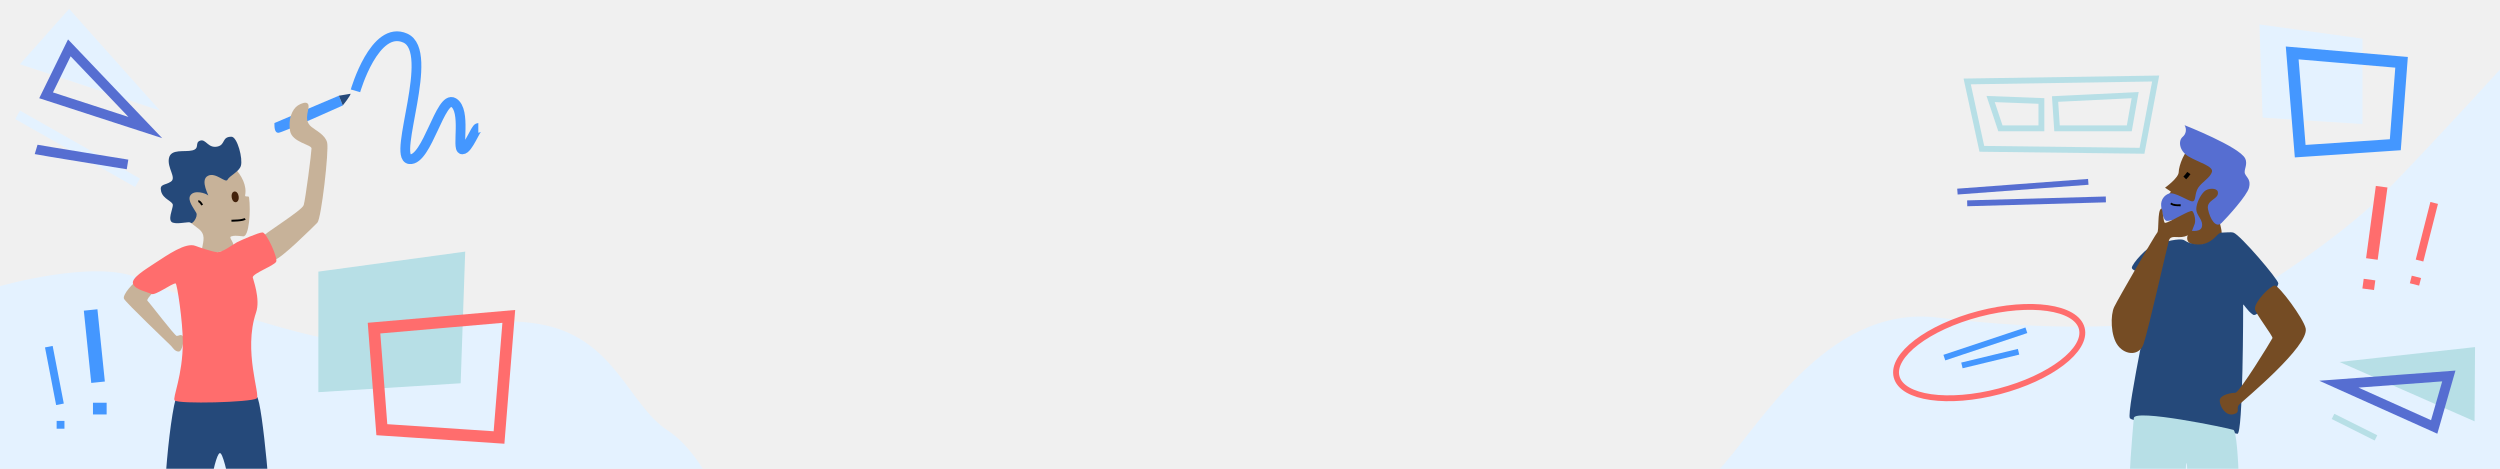
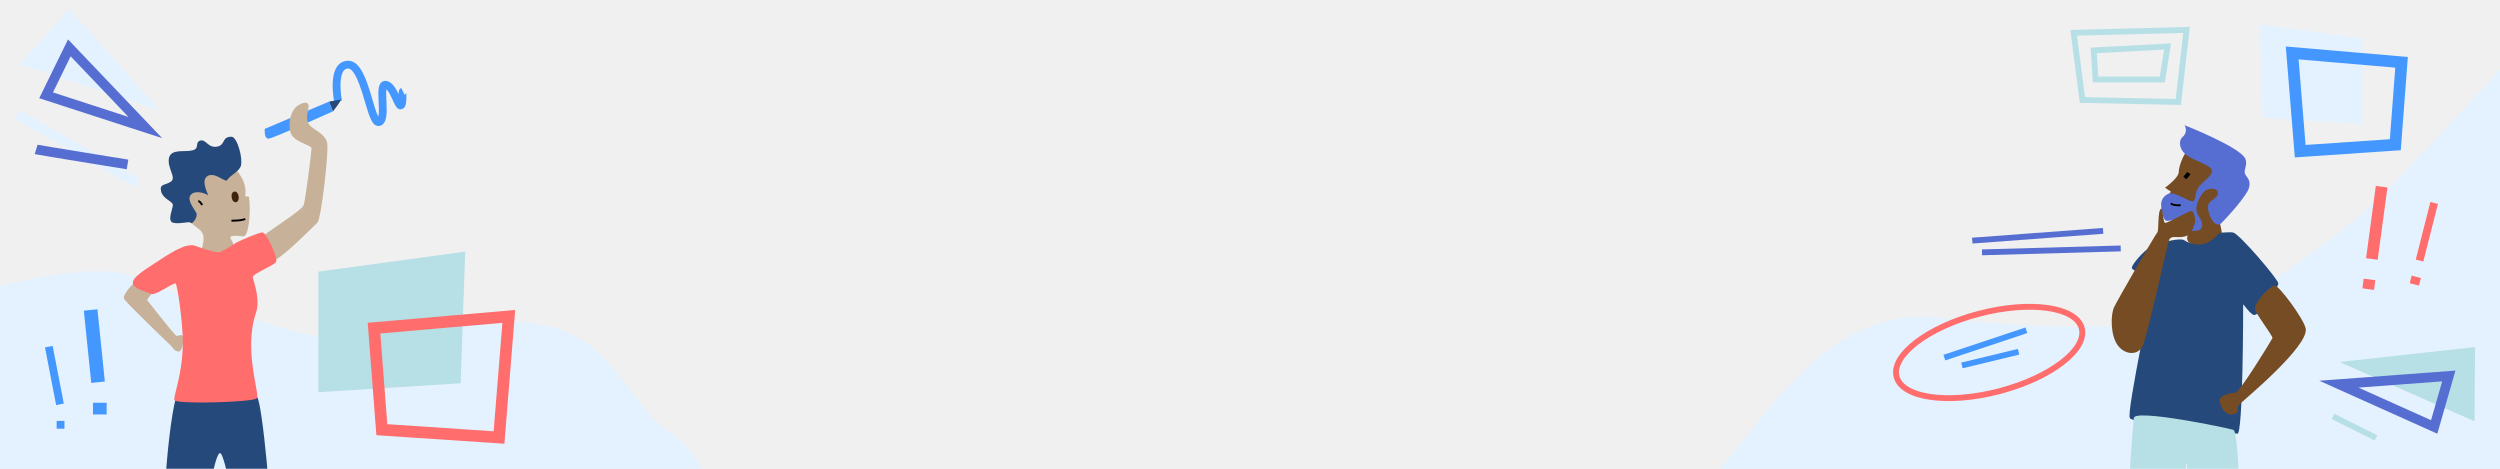
- <svg xmlns="http://www.w3.org/2000/svg" id="Layer_1" data-name="Layer 1" viewBox="0 0 1280 240">
-   <defs>
-     <style>.cls-1,.cls-14,.cls-15,.cls-16,.cls-17,.cls-18,.cls-19,.cls-20,.cls-21,.cls-22,.cls-24,.cls-26,.cls-27{fill:none;}.cls-2{clip-path:url(#clip-path);}.cls-23,.cls-25,.cls-3{fill:#e4f2ff;}.cls-4{fill:#4497ff;}.cls-5{fill:#754c24;}.cls-6{fill:#566ed1;}.cls-7{fill:#25497a;}.cls-29,.cls-8,.cls-9{fill:#fff;}.cls-8,.cls-9{stroke:#000;}.cls-13,.cls-14,.cls-15,.cls-16,.cls-17,.cls-18,.cls-19,.cls-20,.cls-21,.cls-22,.cls-23,.cls-24,.cls-25,.cls-26,.cls-27,.cls-28,.cls-29,.cls-8,.cls-9{stroke-miterlimit:10;}.cls-29,.cls-8{stroke-width:2px;}.cls-10{fill:#c7b299;}.cls-11,.cls-13,.cls-28{fill:#b7dfe6;}.cls-12{fill:#ff6d6d;}.cls-13,.cls-15,.cls-28{stroke:#b7dfe6;}.cls-13,.cls-23{stroke-width:9px;}.cls-14,.cls-18,.cls-21{stroke:#ff6d6d;}.cls-14,.cls-24{stroke-width:6px;}.cls-15,.cls-16,.cls-17,.cls-21{stroke-width:3px;}.cls-16,.cls-26{stroke:#566ed1;}.cls-17,.cls-19,.cls-20,.cls-22,.cls-24{stroke:#4497ff;}.cls-18,.cls-20{stroke-width:4px;}.cls-19{stroke-width:7px;}.cls-22,.cls-25,.cls-26,.cls-27,.cls-28{stroke-width:5px;}.cls-23,.cls-25,.cls-27{stroke:#e4f2ff;}.cls-29{stroke:#42210b;}</style>
-     <clipPath id="clip-path">
-       <rect class="cls-1" width="1280" height="240" />
+ <svg xmlns="http://www.w3.org/2000/svg" xmlns:xlink="http://www.w3.org/1999/xlink" version="1.1" id="Layer_1" x="0px" y="0px" viewBox="0 0 1280 240" style="enable-background:new 0 0 1280 240;" xml:space="preserve">
+   <style type="text/css">
+ 	.st0{clip-path:url(#SVGID_2_);}
+ 	.st1{fill:none;stroke:#4497FF;stroke-width:4;stroke-miterlimit:10;}
+ 	.st2{fill:#E4F2FF;}
+ 	.st3{fill:#754C24;}
+ 	.st4{fill:#566ED1;}
+ 	.st5{fill:#25497A;}
+ 	.st6{fill:#FFFFFF;stroke:#000000;stroke-width:2;stroke-miterlimit:10;}
+ 	.st7{fill:#FFFFFF;stroke:#000000;stroke-miterlimit:10;}
+ 	.st8{fill:#4497FF;}
+ 	.st9{fill:#C7B299;}
+ 	.st10{fill:#B7DFE6;}
+ 	.st11{fill:#FF6D6D;}
+ 	.st12{fill:#B7DFE6;stroke:#B7DFE6;stroke-width:9;stroke-miterlimit:10;}
+ 	.st13{fill:none;stroke:#FF6D6D;stroke-width:6;stroke-miterlimit:10;}
+ 	.st14{fill:none;stroke:#B7DFE6;stroke-width:3;stroke-miterlimit:10;}
+ 	.st15{fill:none;stroke:#566ED1;stroke-width:3;stroke-miterlimit:10;}
+ 	.st16{fill:none;stroke:#4497FF;stroke-width:3;stroke-miterlimit:10;}
+ 	.st17{fill:none;stroke:#FF6D6D;stroke-width:4;stroke-miterlimit:10;}
+ 	.st18{fill:none;stroke:#4497FF;stroke-width:7;stroke-miterlimit:10;}
+ 	.st19{fill:none;stroke:#FF6D6D;stroke-width:3;stroke-miterlimit:10;}
+ 	.st20{fill:#E4F2FF;stroke:#E4F2FF;stroke-width:9;stroke-miterlimit:10;}
+ 	.st21{fill:none;stroke:#4497FF;stroke-width:6;stroke-miterlimit:10;}
+ 	.st22{fill:#E4F2FF;stroke:#E4F2FF;stroke-width:5;stroke-miterlimit:10;}
+ 	.st23{fill:none;stroke:#566ED1;stroke-width:5;stroke-miterlimit:10;}
+ 	.st24{fill:none;stroke:#E4F2FF;stroke-width:5;stroke-miterlimit:10;}
+ 	.st25{fill:#B7DFE6;stroke:#B7DFE6;stroke-width:5;stroke-miterlimit:10;}
+ 	.st26{fill:#FFFFFF;stroke:#42210B;stroke-width:2;stroke-miterlimit:10;}
+ </style>
+   <g>
+     <defs>
+       <rect id="SVGID_1_" width="1280" height="240" />
+     </defs>
+     <clipPath id="SVGID_2_">
+       <use xlink:href="#SVGID_1_" style="overflow:visible;" />
    </clipPath>
-   </defs>
-   <g class="cls-2">
-     <path class="cls-3" d="M1291,23.6s-50,55-73,78c-17.1,17.1-74.2,59.1-97,62-32,4-71.1,6-129-1s-93,59-113,79c-16.3,16.3-82,56-82,56l494-2Z" />
-     <path class="cls-3" d="M0,146.5s49-14,71-4,80.2,29.1,103,32c32,4,68-16,105-8,36.2,7.8,43,41,63,54,19.4,12.6,32,48,32,48l-374-2Z" />
-     <path class="cls-4" d="M140.5,63c0,2,0,5,2,5s33-14,33-14l-2-5Z" />
-     <path class="cls-5" d="M1122.5,75.1c-4,1.3-7,10-7,13s-7,8-7,8l3,2s-7,9-2,11,13,0,13,4-6,10,0,12,15-3,15-6-3-9,0-12,9-12,9-16-3-11-10-13S1125.9,74,1122.5,75.1Z" />
-     <path class="cls-6" d="M1117.5,70.1c-2.2,1.8-2,7,3,10s13,5,12,8-5,5-7,8-1,7-3,7-9-5-12-4a6,6,0,0,0-4,6c0,2,1,8,3,8s9.3-2.1,11-2-2,7,0,7,7,1.1,7-3c0-3-3-5-3-8s2-7,4-9,6.5-1.9,7,0c1,4-6,4-5,9s4,10,7,7,13-14,14-18-1-5-2-7,1.6-4.8,0-8c-3-6-31-17-31-17A4.64,4.64,0,0,1,1117.5,70.1Z" />
-     <path class="cls-7" d="M1143.5,119.1c3.4,1,23,24,23,26s-10,18-13,16-5-6-5-5,0,67-3,66-53-5-55-8,13-71,12-72-11-3-11-5,8-11,12-12,12.7-3.6,15-2c3,2,8,3,12,1s5-5,7-5S1142.1,118.7,1143.5,119.1Z" />
-     <path class="cls-5" d="M1154.5,158.1c0,2,9.4,14.1,9,15-1,2-17,28-19,28s-8,1-8,4,3,8,7,7,1-3,3-5,36-30,34-39c-1.1-5-13.6-21.9-15.8-21.9S1154.5,154.2,1154.5,158.1Z" />
-     <path class="cls-8" d="M1120.7,88.6a16.76,16.76,0,0,1-2.1,2.5" />
-     <path class="cls-9" d="M1116.5,105.1c-2,0-4,0-5-1" />
-     <path class="cls-10" d="M110.5,79c3.8.7,17,11,15,21-.2,1.1,1.9.1,2,1,1,7,0,20.3-3,20-4.1-.4-4.4-.4-6,0-2.2.6,3,4,0,6s-15.6,4.1-15,0c.6-3.7,2-7-2-10-2.3-1.7-9.8-7-11-13-1-5-1-16,4-20S106.4,78.2,110.5,79Z" />
-     <path class="cls-10" d="M157.5,53c2,2-3,8,2,12,2.2,1.8,7,4,8,8s-3,39-5,41-19,19-22,19-8-9-7-11,21.1-14.1,22-17,4-27,4-29-10-3.1-11-9,1-11,4-13C154.4,52.8,156.6,52.1,157.5,53Z" />
-     <path class="cls-10" d="M71.5,143c.9-.4,10,2,10,3s-7,7-6,8c1.6,1.6,14,18,15,18s2-1,3,0,0,8-2,8-3-2-4-3-23-22-24-24S68.5,144.1,71.5,143Z" />
-     <path class="cls-7" d="M106.5,90c4-2,9,4,10,2s5.8-4,6.8-7c1.2-3.6-1.8-15-4.8-15-5,0-3,4-7,5-5,1.2-6-4-9-3s0,4-4,5-11-1-12,4,4,10,1,12-6,1-5,5,6,5,6,7-3,8,0,9,8.5-.9,9.2.1,3.8-3.1,2.8-5.1-4.8-6.4-3-9c2-3,8-1,9,0S102,92.2,106.5,90Z" />
-     <path class="cls-7" d="M179.5,48c0,1-4,6-4,6l-2-5Z" />
-     <path class="cls-9" d="M101.5,103c1,0,2,2,2,2" />
-     <path class="cls-9" d="M125.5,112c-1,1-7,1-7,1" />
-     <path class="cls-5" d="M1106.5,106.8c.9-.6,1,7.3,2,7.3,2.2,0,13-7,14-6s2,5,1,7-1,5-5,6-7-1-8,2c-.7,2.1-10.4,45.4-13,53-2,6-9,6-13,1s-4-16-2-20c2.2-4.5,21-37,22-38S1104.5,108.1,1106.5,106.8Z" />
-     <path class="cls-11" d="M1092.5,214.1c0,1-6,62,0,62s27,3,27,0-1-40,0-39,0,39,3,39,21,3,23,1,1-56-2-57S1092.5,209.1,1092.5,214.1Z" />
-     <path class="cls-7" d="M91.5,201c-4,1.3-10,68-6,68s17,0,18-1,6-35,9-36,9,41,12,40,13-2,14-4-4-62-7-65C127.5,199,97.5,199,91.5,201Z" />
-     <path class="cls-12" d="M100.1,125.9c1.3.5,9,3.2,11.2,3.2,3,0,8.1-4.1,10.1-5.1s11-5,13-5,8,13,7,15-12,6-12,8c0,.6,4.1,11.1,1.7,18-6.7,19.7,2.4,42.5.3,44-3,2-40,3-42,1-1.2-1.2,4.2-12.7,4.2-29.9,0-10.2-2.9-30-3.7-30-2,0-10.4,6.4-12.4,5.4s-8.4-2.2-9.4-5.2,6.3-7.3,11.4-10.7C85.7,130.6,95.1,123.9,100.1,125.9Z" />
-     <polygon class="cls-13" points="231.5 192 167.5 196 167.5 143 233.5 134 231.5 192" />
-     <polygon class="cls-14" points="255.5 224 195.5 220 191.5 168 260.5 162 255.5 224" />
-     <polygon class="cls-15" points="1096.7 77.2 1014.7 76.2 1007.2 41.7 1103.7 40.2 1096.7 77.2" />
-     <polygon class="cls-15" points="1045.2 65.7 1024.2 65.7 1019.2 50.7 1045.2 51.7 1045.2 65.7" />
-     <polygon class="cls-15" points="1090.2 65.7 1053.2 65.7 1052.2 50.7 1093.2 48.7 1090.2 65.7" />
-     <line class="cls-16" x1="1002.2" y1="98.1" x2="1069.2" y2="93.1" />
-     <line class="cls-16" x1="1007.2" y1="104.1" x2="1078.2" y2="102.1" />
-     <line class="cls-17" x1="995.5" y1="183.1" x2="1037.5" y2="169.1" />
-     <line class="cls-17" x1="1004.5" y1="187.1" x2="1033.5" y2="180.1" />
-     <line class="cls-15" x1="1194.5" y1="213.2" x2="1216.5" y2="224.2" />
-     <line class="cls-14" x1="1219.4" y1="95.6" x2="1214.4" y2="132.6" />
-     <line class="cls-18" x1="1246.3" y1="103.9" x2="1238.8" y2="133.4" />
-     <line class="cls-19" x1="46.4" y1="158.7" x2="50.2" y2="195.7" />
-     <line class="cls-20" x1="25" y1="177.5" x2="30.7" y2="207" />
-     <ellipse class="cls-21" cx="1018.46" cy="180.53" rx="49" ry="20.5" transform="translate(-12.53 263.63) rotate(-14.66)" />
-     <rect class="cls-4" x="29" y="215.5" width="4" height="4" />
-     <rect class="cls-4" x="47.6" y="206.2" width="7" height="6" />
-     <rect class="cls-12" x="1210.35" y="142.62" width="5" height="6" transform="translate(906.04 1328.03) rotate(-82.3)" />
-     <rect class="cls-12" x="1234.71" y="141.25" width="4" height="4.9" transform="translate(792.81 1306.9) rotate(-75.74)" />
-     <path class="cls-22" d="M182,46.5s9.8-34,25.5-27-6.8,61,2.2,62,15.8-33,22.5-29,1.5,24,4.5,24,6.8-11,8.2-11" />
-     <polygon class="cls-23" points="1162.8 56 1205.1 58.7 1205.1 23.7 1161.5 17.7 1162.8 56" />
-     <polygon class="cls-24" points="1177.7 77.4 1226.4 74.1 1229.6 31.9 1173.6 27.1 1177.7 77.4" />
-     <polygon class="cls-25" points="35.4 8.3 73.8 51.3 14.6 31.7 35.4 8.3" />
-     <polygon class="cls-26" points="35.5 24.5 74.4 65.3 23.6 48.8 35.5 24.5" />
-     <line class="cls-27" x1="9" y1="58.8" x2="70.4" y2="93.6" />
-     <path class="cls-26" d="M18.5,76.5c1,.3,46.8,7.7,46.8,7.7" />
-     <polygon class="cls-28" points="1264.7 180.5 1207.4 186.8 1264.5 211.9 1264.7 180.5" />
-     <polygon class="cls-26" points="1253.8 192.5 1197.5 196.7 1246.3 218.6 1253.8 192.5" />
-     <ellipse class="cls-29" cx="120.41" cy="100.79" rx="0.8" ry="1.8" transform="translate(-13.35 18.53) rotate(-8.34)" />
+     <g class="st0">
+       <path class="st1" d="M173.1,51.9c0,0-3.7-18.6,5.1-18.8s11.5,31,15.9,29.4c4.3-1.6-0.7-19.5,3.3-19.1c4,0.4,6.4,11.2,7.8,10.6    s0.5-6.9,1.1-7.2" />
+       <path class="st2" d="M1291,23.6c0,0-50,55-73,78c-17.1,17.1-74.2,59.1-97,62c-32,4-71.1,6-129-1s-93,59-113,79    c-16.3,16.3-82,56-82,56l494-2V23.6z" />
+       <path class="st2" d="M0,146.5c0,0,49-14,71-4s80.2,29.1,103,32c32,4,68-16,105-8c36.2,7.8,43,41,63,54c19.4,12.6,32,48,32,48    l-374-2V146.5z" />
+       <path class="st3" d="M1122.5,75.1c-4,1.3-7,10-7,13s-7,8-7,8l3,2c0,0-7,9-2,11s13,0,13,4s-6,10,0,12s15-3,15-6s-3-9,0-12    s9-12,9-16s-3-11-10-13S1125.9,74,1122.5,75.1z" />
+       <path class="st4" d="M1117.5,70.1c-2.2,1.8-2,7,3,10s13,5,12,8s-5,5-7,8s-1,7-3,7s-9-5-12-4c-2.5,0.9-4.2,3.3-4,6c0,2,1,8,3,8    s9.3-2.1,11-2s-2,7,0,7s7,1.1,7-3c0-3-3-5-3-8s2-7,4-9s6.5-1.9,7,0c1,4-6,4-5,9s4,10,7,7s13-14,14-18s-1-5-2-7s1.6-4.8,0-8    c-3-6-31-17-31-17C1119.7,66.1,1119.3,68.6,1117.5,70.1z" />
+       <path class="st5" d="M1143.5,119.1c3.4,1,23,24,23,26s-10,18-13,16s-5-6-5-5s0,67-3,66s-53-5-55-8s13-71,12-72s-11-3-11-5    s8-11,12-12s12.7-3.6,15-2c3,2,8,3,12,1s5-5,7-5S1142.1,118.7,1143.5,119.1z" />
+       <path class="st3" d="M1154.5,158.1c0,2,9.4,14.1,9,15c-1,2-17,28-19,28s-8,1-8,4s3,8,7,7s1-3,3-5s36-30,34-39    c-1.1-5-13.6-21.9-15.8-21.9S1154.5,154.2,1154.5,158.1z" />
+       <path class="st6" d="M1120.7,88.6c-0.6,0.9-1.3,1.7-2.1,2.5" />
+       <path class="st7" d="M1116.5,105.1c-2,0-4,0-5-1" />
+       <path class="st8" d="M135.5,66c0,2,0,5,2,5s33-14,33-14l-2-5L135.5,66z" />
+       <path class="st9" d="M110.5,79c3.8,0.7,17,11,15,21c-0.2,1.1,1.9,0.1,2,1c1,7,0,20.3-3,20c-4.1-0.4-4.4-0.4-6,0c-2.2,0.6,3,4,0,6    s-15.6,4.1-15,0c0.6-3.7,2-7-2-10c-2.3-1.7-9.8-7-11-13c-1-5-1-16,4-20S106.4,78.2,110.5,79z" />
+       <path class="st9" d="M157.5,53c2,2-3,8,2,12c2.2,1.8,7,4,8,8s-3,39-5,41s-19,19-22,19s-8-9-7-11s21.1-14.1,22-17s4-27,4-29    s-10-3.1-11-9s1-11,4-13C154.4,52.8,156.6,52.1,157.5,53z" />
+       <path class="st9" d="M71.5,143c0.9-0.4,10,2,10,3s-7,7-6,8c1.6,1.6,14,18,15,18s2-1,3,0s0,8-2,8s-3-2-4-3s-23-22-24-24    S68.5,144.1,71.5,143z" />
+       <path class="st5" d="M106.5,90c4-2,9,4,10,2s5.8-4,6.8-7c1.2-3.6-1.8-15-4.8-15c-5,0-3,4-7,5c-5,1.2-6-4-9-3s0,4-4,5s-11-1-12,4    s4,10,1,12s-6,1-5,5s6,5,6,7s-3,8,0,9s8.5-0.9,9.2,0.1s3.8-3.1,2.8-5.1s-4.8-6.4-3-9c2-3,8-1,9,0S102,92.2,106.5,90z" />
+       <path class="st7" d="M101.5,103c1,0,2,2,2,2" />
+       <path class="st7" d="M125.5,112c-1,1-7,1-7,1" />
+       <path class="st3" d="M1106.5,106.8c0.9-0.6,1,7.3,2,7.3c2.2,0,13-7,14-6s2,5,1,7s-1,5-5,6s-7-1-8,2c-0.7,2.1-10.4,45.4-13,53    c-2,6-9,6-13,1s-4-16-2-20c2.2-4.5,21-37,22-38S1104.5,108.1,1106.5,106.8z" />
+       <path class="st10" d="M1092.5,214.1c0,1-6,62,0,62s27,3,27,0s-1-40,0-39s0,39,3,39s21,3,23,1s1-56-2-57S1092.5,209.1,1092.5,214.1    z" />
+       <path class="st5" d="M91.5,201c-4,1.3-10,68-6,68s17,0,18-1s6-35,9-36s9,41,12,40s13-2,14-4s-4-62-7-65    C127.5,199,97.5,199,91.5,201z" />
+       <path class="st11" d="M100.1,125.9c1.3,0.5,9,3.2,11.2,3.2c3,0,8.1-4.1,10.1-5.1s11-5,13-5s8,13,7,15s-12,6-12,8    c0,0.6,4.1,11.1,1.7,18c-6.7,19.7,2.4,42.5,0.3,44c-3,2-40,3-42,1c-1.2-1.2,4.2-12.7,4.2-29.9c0-10.2-2.9-30-3.7-30    c-2,0-10.4,6.4-12.4,5.4s-8.4-2.2-9.4-5.2s6.3-7.3,11.4-10.7C85.7,130.6,95.1,123.9,100.1,125.9z" />
+       <path class="st5" d="M174.5,51c0,1-4,6-4,6l-2-5L174.5,51z" />
+       <polygon class="st12" points="231.5,192 167.5,196 167.5,143 233.5,134   " />
+       <polygon class="st13" points="255.5,224 195.5,220 191.5,168 260.5,162   " />
+       <polygon class="st14" points="1115.3,52.2 1066.2,51.2 1061.7,16.8 1119.5,15.3   " />
+       <polygon class="st14" points="1107.1,40.7 1072.9,40.7 1072,25.8 1109.8,23.8   " />
+       <line class="st15" x1="1009.8" y1="123.2" x2="1076.8" y2="118.2" />
+       <line class="st15" x1="1014.8" y1="129.2" x2="1085.8" y2="127.2" />
+       <line class="st16" x1="995.5" y1="183.1" x2="1037.5" y2="169.1" />
+       <line class="st16" x1="1004.5" y1="187.1" x2="1033.5" y2="180.1" />
+       <line class="st14" x1="1194.5" y1="213.2" x2="1216.5" y2="224.2" />
+       <line class="st13" x1="1219.4" y1="95.6" x2="1214.4" y2="132.6" />
+       <line class="st17" x1="1246.3" y1="103.9" x2="1238.8" y2="133.4" />
+       <line class="st18" x1="46.4" y1="158.7" x2="50.2" y2="195.7" />
+       <line class="st1" x1="25" y1="177.5" x2="30.7" y2="207" />
+       <ellipse transform="matrix(0.9674 -0.2531 0.2531 0.9674 -12.5322 263.6325)" class="st19" cx="1018.5" cy="180.5" rx="49" ry="20.5" />
+       <rect x="29" y="215.5" class="st8" width="4" height="4" />
+       <rect x="47.6" y="206.2" class="st8" width="7" height="6" />
+       <rect x="1210.4" y="142.6" transform="matrix(0.134 -0.991 0.991 0.134 906.0326 1328.031)" class="st11" width="5" height="6" />
+       <rect x="1234.7" y="141.2" transform="matrix(0.2463 -0.9692 0.9692 0.2463 792.8171 1306.904)" class="st11" width="4" height="4.9" />
+       <polygon class="st20" points="1162.8,56 1205.1,58.7 1205.1,23.7 1161.5,17.7   " />
+       <polygon class="st21" points="1177.7,77.4 1226.4,74.1 1229.6,31.9 1173.6,27.1   " />
+       <polygon class="st22" points="35.4,8.3 73.8,51.3 14.6,31.7   " />
+       <polygon class="st23" points="35.5,24.5 74.4,65.3 23.6,48.8   " />
+       <line class="st24" x1="9" y1="58.8" x2="70.4" y2="93.6" />
+       <path class="st23" d="M18.5,76.5c1,0.3,46.8,7.7,46.8,7.7" />
+       <polygon class="st25" points="1264.7,180.5 1207.4,186.8 1264.5,211.9   " />
+       <polygon class="st23" points="1253.8,192.5 1197.5,196.7 1246.3,218.6   " />
+       <ellipse transform="matrix(0.9894 -0.145 0.145 0.9894 -13.3458 18.5304)" class="st26" cx="120.4" cy="100.8" rx="0.8" ry="1.8" />
+     </g>
  </g>
</svg>
